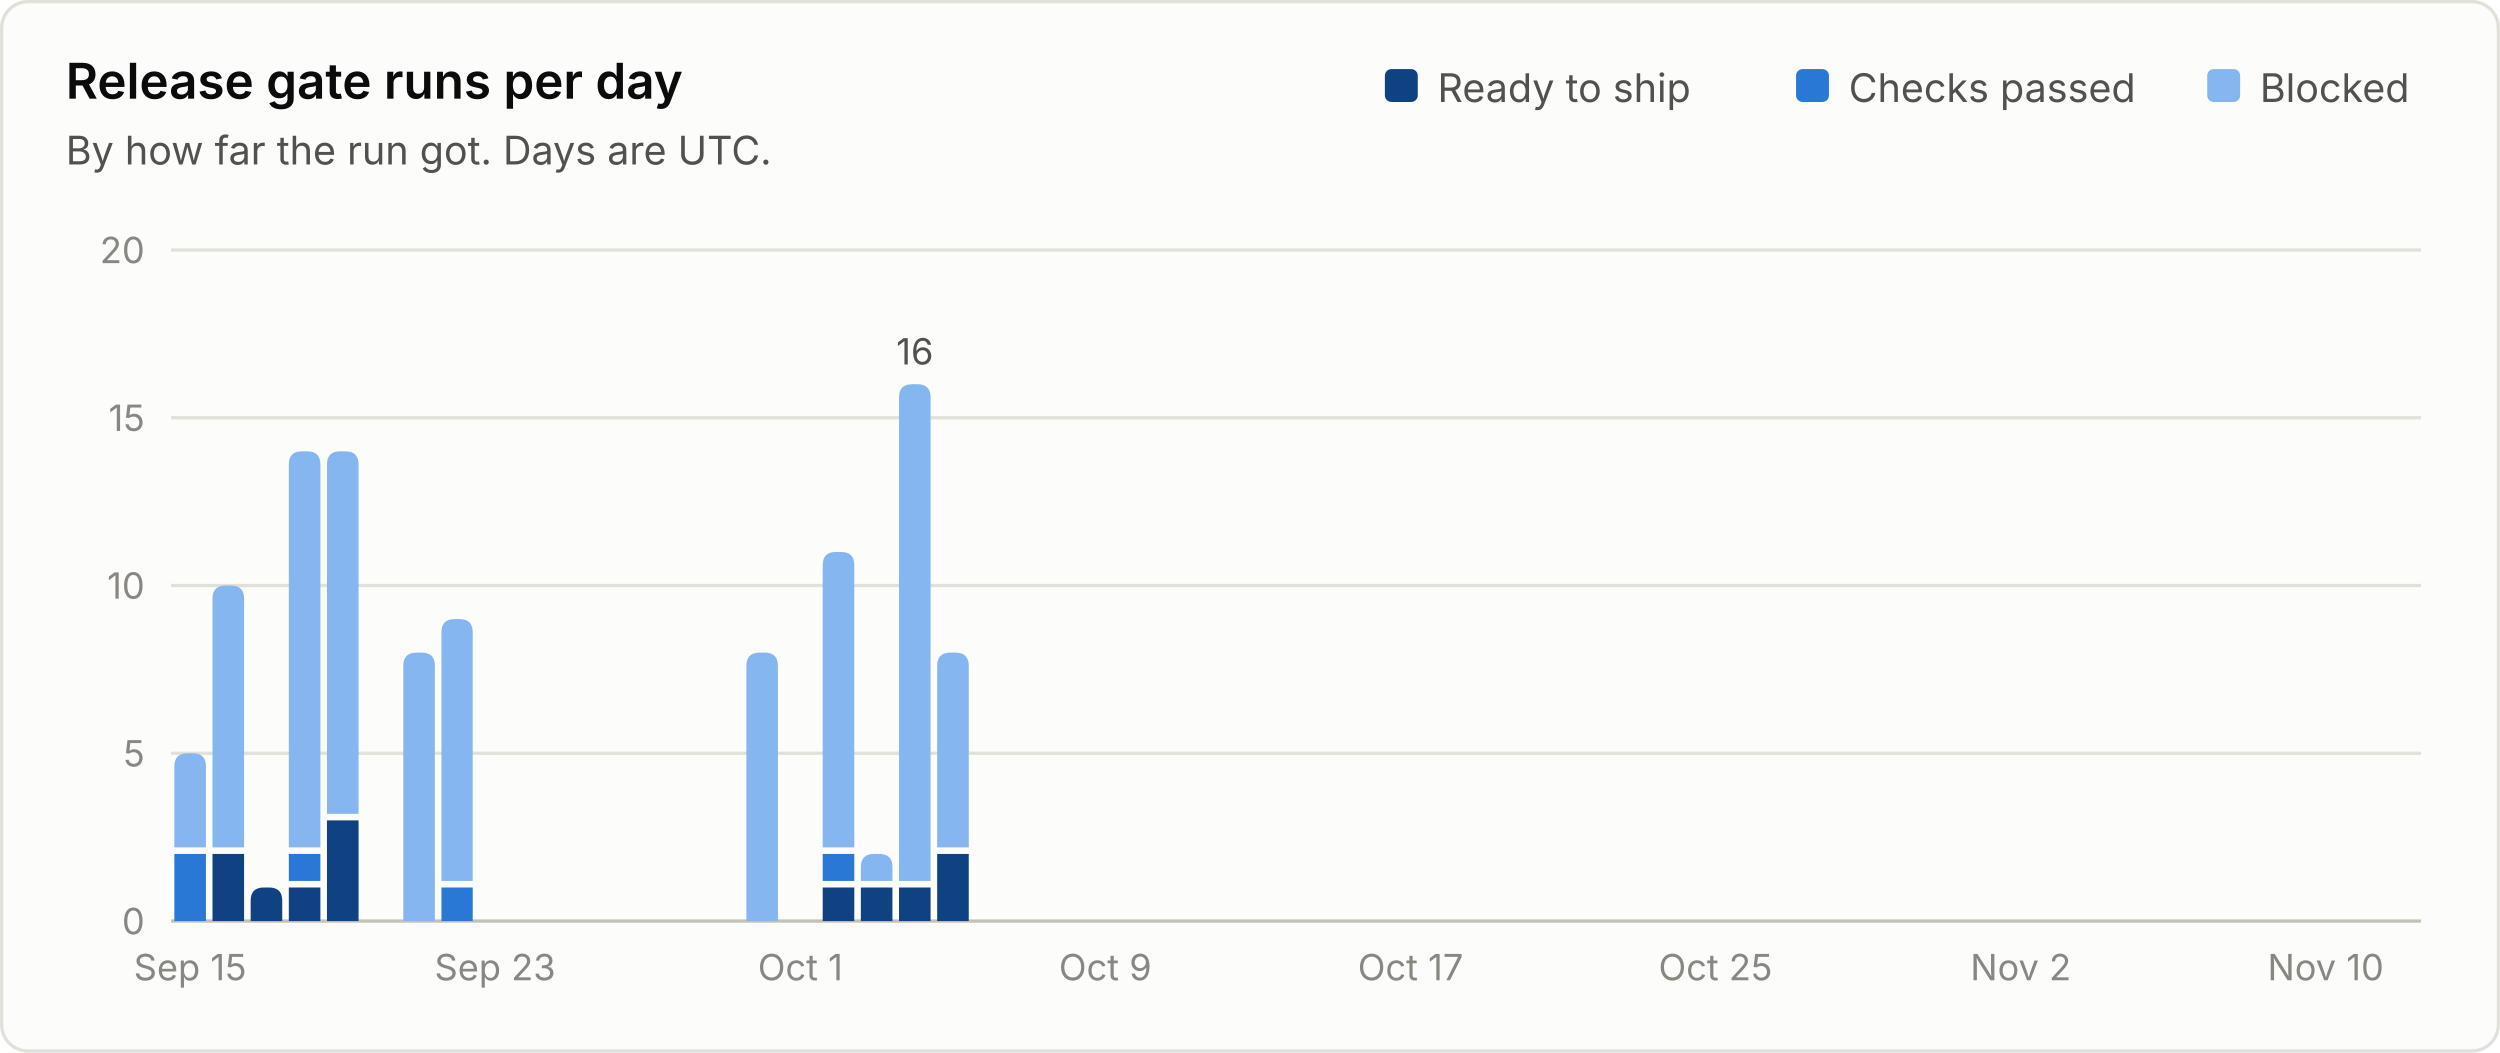
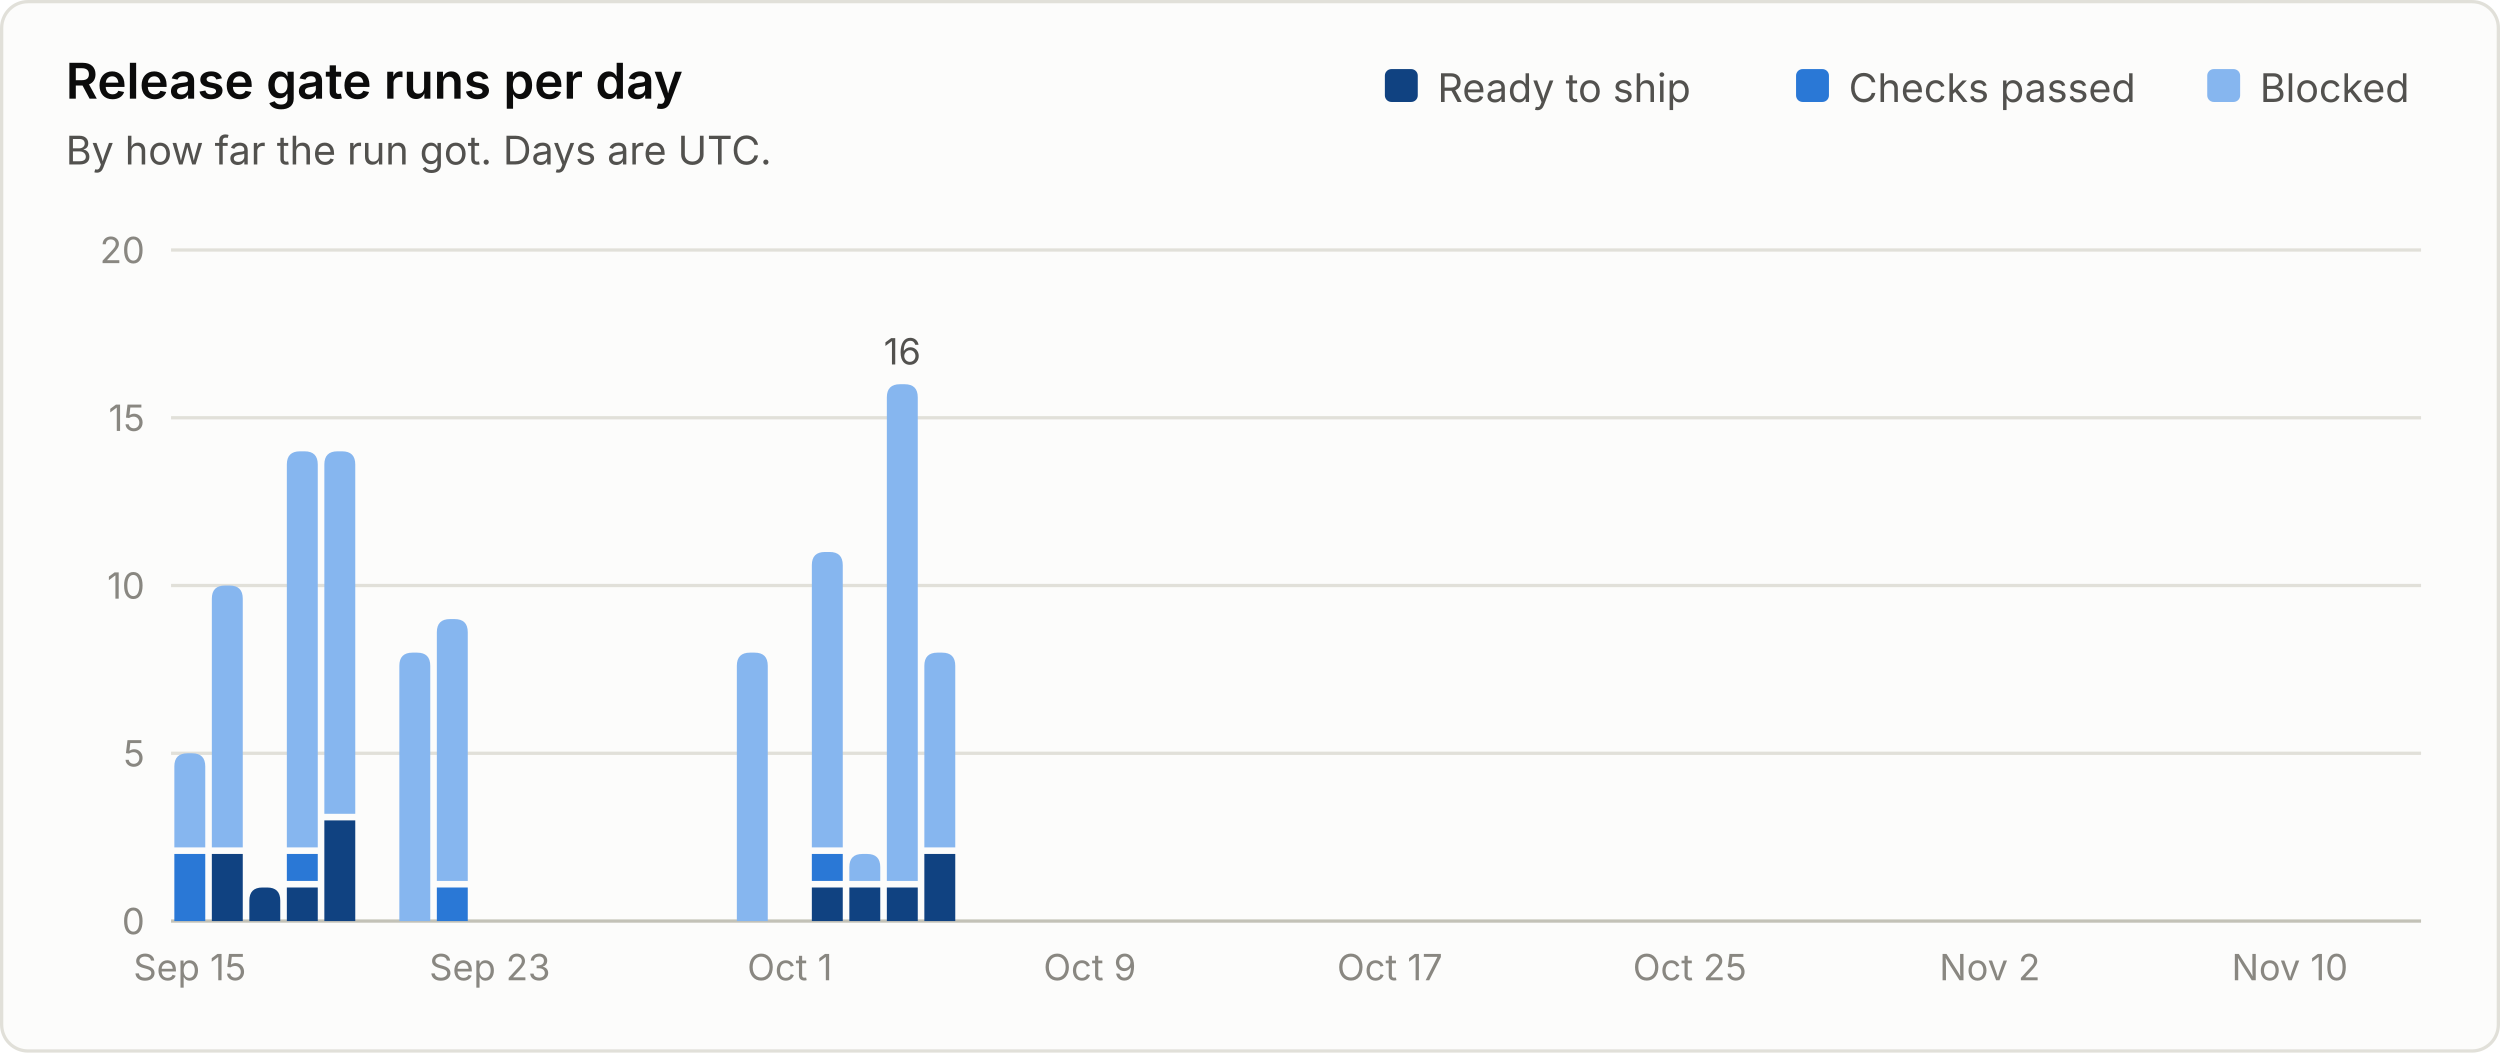
<svg xmlns="http://www.w3.org/2000/svg" viewBox="0 0 760 320" width="760" height="320" role="img" font-family="system-ui, -apple-system, 'Segoe UI', sans-serif">
  <rect x="0.5" y="0.5" width="759" height="319" rx="8" fill="#fcfcfb" stroke="#e1e0d9" />
  <text x="20.0" y="30.0" fill="#0b0b0b" font-size="15" font-weight="600" text-anchor="start">Release gate runs per day</text>
  <text x="20.0" y="50.0" fill="#52514e" font-size="12" font-weight="400" text-anchor="start">By how far the run got. Days are UTC.</text>
  <line x1="52" y1="280.0" x2="736" y2="280.0" stroke="#c3c2b7" stroke-width="1" />
  <text x="44.0" y="284.0" fill="#898781" font-size="11" font-weight="400" text-anchor="end">0</text>
  <line x1="52" y1="229.0" x2="736" y2="229.0" stroke="#e1e0d9" stroke-width="1" />
  <text x="44.0" y="233.0" fill="#898781" font-size="11" font-weight="400" text-anchor="end">5</text>
  <line x1="52" y1="178.0" x2="736" y2="178.0" stroke="#e1e0d9" stroke-width="1" />
  <text x="44.0" y="182.0" fill="#898781" font-size="11" font-weight="400" text-anchor="end">10</text>
  <line x1="52" y1="127.0" x2="736" y2="127.0" stroke="#e1e0d9" stroke-width="1" />
  <text x="44.0" y="131.0" fill="#898781" font-size="11" font-weight="400" text-anchor="end">15</text>
  <line x1="52" y1="76.0" x2="736" y2="76.0" stroke="#e1e0d9" stroke-width="1" />
  <text x="44.0" y="80.0" fill="#898781" font-size="11" font-weight="400" text-anchor="end">20</text>
  <text x="687.0" y="31.0" fill="#52514e" font-size="12" font-weight="400" text-anchor="start">Blocked</text>
  <rect x="671.0" y="21" width="10" height="10" rx="2" fill="#86b6ef" />
  <text x="562.0" y="31.0" fill="#52514e" font-size="12" font-weight="400" text-anchor="start">Checks passed</text>
  <rect x="546.0" y="21" width="10" height="10" rx="2" fill="#2a78d6" />
  <text x="437.0" y="31.0" fill="#52514e" font-size="12" font-weight="400" text-anchor="start">Ready to ship</text>
  <rect x="421.0" y="21" width="10" height="10" rx="2" fill="#104281" />
-   <path d="M53.0 280.0 V259.6 Q53.0 259.6 53.0 259.6 H62.6 Q62.6 259.6 62.6 259.6 V280.0 Z" fill="#2a78d6" />
-   <path d="M53.0 257.6 V233.0 Q53.0 229.0 57.0 229.0 H58.6 Q62.6 229.0 62.6 233.0 V257.6 Z" fill="#86b6ef" />
-   <text x="57.8" y="298.0" fill="#898781" font-size="11" font-weight="400" text-anchor="middle">Sep 15</text>
-   <path d="M64.6 280.0 V259.6 Q64.6 259.6 64.6 259.6 H74.2 Q74.2 259.6 74.2 259.6 V280.0 Z" fill="#104281" />
-   <path d="M64.6 257.6 V182.0 Q64.6 178.0 68.6 178.0 H70.2 Q74.2 178.0 74.2 182.0 V257.6 Z" fill="#86b6ef" />
-   <path d="M76.2 280.0 V273.8 Q76.2 269.8 80.2 269.8 H81.8 Q85.8 269.8 85.8 273.8 V280.0 Z" fill="#104281" />
-   <path d="M87.8 280.0 V269.8 Q87.8 269.8 87.8 269.8 H97.4 Q97.4 269.8 97.4 269.8 V280.0 Z" fill="#104281" />
-   <path d="M87.8 267.8 V259.6 Q87.8 259.6 87.8 259.6 H97.4 Q97.4 259.6 97.4 259.6 V267.8 Z" fill="#2a78d6" />
-   <path d="M87.8 257.6 V141.2 Q87.8 137.2 91.8 137.2 H93.4 Q97.4 137.2 97.4 141.2 V257.6 Z" fill="#86b6ef" />
-   <path d="M99.4 280.0 V249.4 Q99.4 249.4 99.4 249.4 H109.0 Q109.0 249.4 109.0 249.4 V280.0 Z" fill="#104281" />
-   <path d="M99.4 247.4 V141.2 Q99.4 137.2 103.4 137.2 H105.0 Q109.0 137.2 109.0 141.2 V247.4 Z" fill="#86b6ef" />
-   <path d="M122.6 280.0 V202.4 Q122.6 198.4 126.6 198.4 H128.2 Q132.2 198.4 132.2 202.4 V280.0 Z" fill="#86b6ef" />
-   <path d="M134.2 280.0 V269.8 Q134.2 269.8 134.2 269.8 H143.7 Q143.7 269.8 143.7 269.8 V280.0 Z" fill="#2a78d6" />
-   <path d="M134.2 267.8 V192.2 Q134.2 188.2 138.2 188.2 H139.7 Q143.7 188.2 143.7 192.2 V267.8 Z" fill="#86b6ef" />
-   <text x="150.5" y="298.0" fill="#898781" font-size="11" font-weight="400" text-anchor="middle">Sep 23</text>
-   <path d="M226.9 280.0 V202.4 Q226.9 198.4 230.9 198.4 H232.5 Q236.5 198.4 236.5 202.4 V280.0 Z" fill="#86b6ef" />
-   <text x="243.3" y="298.0" fill="#898781" font-size="11" font-weight="400" text-anchor="middle">Oct 1</text>
-   <path d="M250.1 280.0 V269.8 Q250.1 269.8 250.1 269.8 H259.7 Q259.7 269.8 259.7 269.8 V280.0 Z" fill="#104281" />
-   <path d="M250.1 267.8 V259.6 Q250.1 259.6 250.1 259.6 H259.7 Q259.7 259.6 259.7 259.6 V267.8 Z" fill="#2a78d6" />
-   <path d="M250.1 257.6 V171.8 Q250.1 167.8 254.1 167.8 H255.7 Q259.7 167.8 259.7 171.8 V257.6 Z" fill="#86b6ef" />
-   <path d="M261.7 280.0 V269.8 Q261.7 269.8 261.7 269.8 H271.3 Q271.3 269.8 271.3 269.8 V280.0 Z" fill="#104281" />
-   <path d="M261.7 267.8 V263.6 Q261.7 259.6 265.7 259.6 H267.3 Q271.3 259.6 271.3 263.6 V267.8 Z" fill="#86b6ef" />
-   <path d="M273.3 280.0 V269.8 Q273.3 269.8 273.3 269.8 H282.9 Q282.9 269.8 282.9 269.8 V280.0 Z" fill="#104281" />
-   <path d="M273.3 267.8 V120.8 Q273.3 116.8 277.3 116.8 H278.9 Q282.9 116.8 282.9 120.8 V267.8 Z" fill="#86b6ef" />
-   <text x="278.1" y="110.8" fill="#52514e" font-size="11" font-weight="400" text-anchor="middle">16</text>
-   <path d="M284.9 280.0 V259.6 Q284.9 259.6 284.9 259.6 H294.5 Q294.5 259.6 294.5 259.6 V280.0 Z" fill="#104281" />
-   <path d="M284.9 257.6 V202.4 Q284.9 198.4 288.9 198.4 H290.5 Q294.5 198.4 294.5 202.4 V257.6 Z" fill="#86b6ef" />
-   <text x="336.0" y="298.0" fill="#898781" font-size="11" font-weight="400" text-anchor="middle">Oct 9</text>
-   <text x="428.8" y="298.0" fill="#898781" font-size="11" font-weight="400" text-anchor="middle">Oct 17</text>
-   <text x="521.5" y="298.0" fill="#898781" font-size="11" font-weight="400" text-anchor="middle">Oct 25</text>
-   <text x="614.3" y="298.0" fill="#898781" font-size="11" font-weight="400" text-anchor="middle">Nov 2</text>
-   <text x="707.0" y="298.0" fill="#898781" font-size="11" font-weight="400" text-anchor="middle">Nov 10</text>
+   <path d="M53.0 280.0 V259.6 Q53.0 259.6 53.0 259.6 H62.4 Q62.4 259.6 62.4 259.6 V280.0 Z" fill="#2a78d6" />
+   <path d="M53.0 257.6 V233.0 Q53.0 229.0 57.0 229.0 H58.4 Q62.4 229.0 62.4 233.0 V257.6 Z" fill="#86b6ef" />
+   <text x="57.7" y="298.0" fill="#898781" font-size="11" font-weight="400" text-anchor="middle">Sep 15</text>
+   <path d="M64.4 280.0 V259.6 Q64.4 259.6 64.4 259.6 H73.8 Q73.8 259.6 73.8 259.6 V280.0 Z" fill="#104281" />
+   <path d="M64.4 257.6 V182.0 Q64.4 178.0 68.4 178.0 H69.8 Q73.8 178.0 73.8 182.0 V257.6 Z" fill="#86b6ef" />
+   <path d="M75.8 280.0 V273.8 Q75.8 269.8 79.8 269.8 H81.2 Q85.2 269.8 85.2 273.8 V280.0 Z" fill="#104281" />
+   <path d="M87.2 280.0 V269.8 Q87.2 269.8 87.2 269.8 H96.6 Q96.6 269.8 96.6 269.8 V280.0 Z" fill="#104281" />
+   <path d="M87.2 267.8 V259.6 Q87.2 259.6 87.2 259.6 H96.6 Q96.6 259.6 96.6 259.6 V267.8 Z" fill="#2a78d6" />
+   <path d="M87.2 257.6 V141.2 Q87.2 137.2 91.2 137.2 H92.6 Q96.6 137.2 96.6 141.2 V257.6 Z" fill="#86b6ef" />
+   <path d="M98.6 280.0 V249.4 Q98.6 249.4 98.6 249.4 H108.0 Q108.0 249.4 108.0 249.4 V280.0 Z" fill="#104281" />
+   <path d="M98.6 247.4 V141.2 Q98.6 137.2 102.6 137.2 H104.0 Q108.0 137.2 108.0 141.2 V247.4 Z" fill="#86b6ef" />
+   <path d="M121.4 280.0 V202.4 Q121.4 198.4 125.4 198.4 H126.8 Q130.8 198.4 130.8 202.4 V280.0 Z" fill="#86b6ef" />
+   <path d="M132.8 280.0 V269.8 Q132.8 269.8 132.8 269.8 H142.2 Q142.2 269.8 142.2 269.8 V280.0 Z" fill="#2a78d6" />
+   <path d="M132.8 267.8 V192.2 Q132.8 188.2 136.8 188.2 H138.2 Q142.2 188.2 142.2 192.2 V267.8 Z" fill="#86b6ef" />
+   <text x="148.9" y="298.0" fill="#898781" font-size="11" font-weight="400" text-anchor="middle">Sep 23</text>
+   <path d="M224.0 280.0 V202.4 Q224.0 198.4 228.0 198.4 H229.4 Q233.4 198.4 233.4 202.4 V280.0 Z" fill="#86b6ef" />
+   <text x="240.1" y="298.0" fill="#898781" font-size="11" font-weight="400" text-anchor="middle">Oct 1</text>
+   <path d="M246.8 280.0 V269.8 Q246.8 269.8 246.8 269.8 H256.2 Q256.2 269.8 256.2 269.8 V280.0 Z" fill="#104281" />
+   <path d="M246.8 267.8 V259.6 Q246.8 259.6 246.8 259.6 H256.2 Q256.2 259.6 256.2 259.6 V267.8 Z" fill="#2a78d6" />
+   <path d="M246.8 257.6 V171.8 Q246.8 167.8 250.8 167.8 H252.2 Q256.2 167.8 256.2 171.8 V257.6 Z" fill="#86b6ef" />
+   <path d="M258.2 280.0 V269.8 Q258.2 269.8 258.2 269.8 H267.6 Q267.6 269.8 267.6 269.8 V280.0 Z" fill="#104281" />
+   <path d="M258.2 267.8 V263.6 Q258.2 259.6 262.2 259.6 H263.6 Q267.6 259.6 267.6 263.6 V267.8 Z" fill="#86b6ef" />
+   <path d="M269.6 280.0 V269.8 Q269.6 269.8 269.6 269.8 H279.0 Q279.0 269.8 279.0 269.8 V280.0 Z" fill="#104281" />
+   <path d="M269.6 267.8 V120.8 Q269.6 116.8 273.6 116.8 H275.0 Q279.0 116.8 279.0 120.8 V267.8 Z" fill="#86b6ef" />
+   <text x="274.3" y="110.8" fill="#52514e" font-size="11" font-weight="400" text-anchor="middle">16</text>
+   <path d="M281.0 280.0 V259.6 Q281.0 259.6 281.0 259.6 H290.4 Q290.4 259.6 290.4 259.6 V280.0 Z" fill="#104281" />
+   <path d="M281.0 257.6 V202.4 Q281.0 198.4 285.0 198.4 H286.4 Q290.4 198.4 290.4 202.4 V257.6 Z" fill="#86b6ef" />
+   <text x="331.3" y="298.0" fill="#898781" font-size="11" font-weight="400" text-anchor="middle">Oct 9</text>
+   <text x="422.5" y="298.0" fill="#898781" font-size="11" font-weight="400" text-anchor="middle">Oct 17</text>
+   <text x="513.7" y="298.0" fill="#898781" font-size="11" font-weight="400" text-anchor="middle">Oct 25</text>
+   <text x="604.9" y="298.0" fill="#898781" font-size="11" font-weight="400" text-anchor="middle">Nov 2</text>
+   <text x="696.1" y="298.0" fill="#898781" font-size="11" font-weight="400" text-anchor="middle">Nov 10</text>
</svg>
